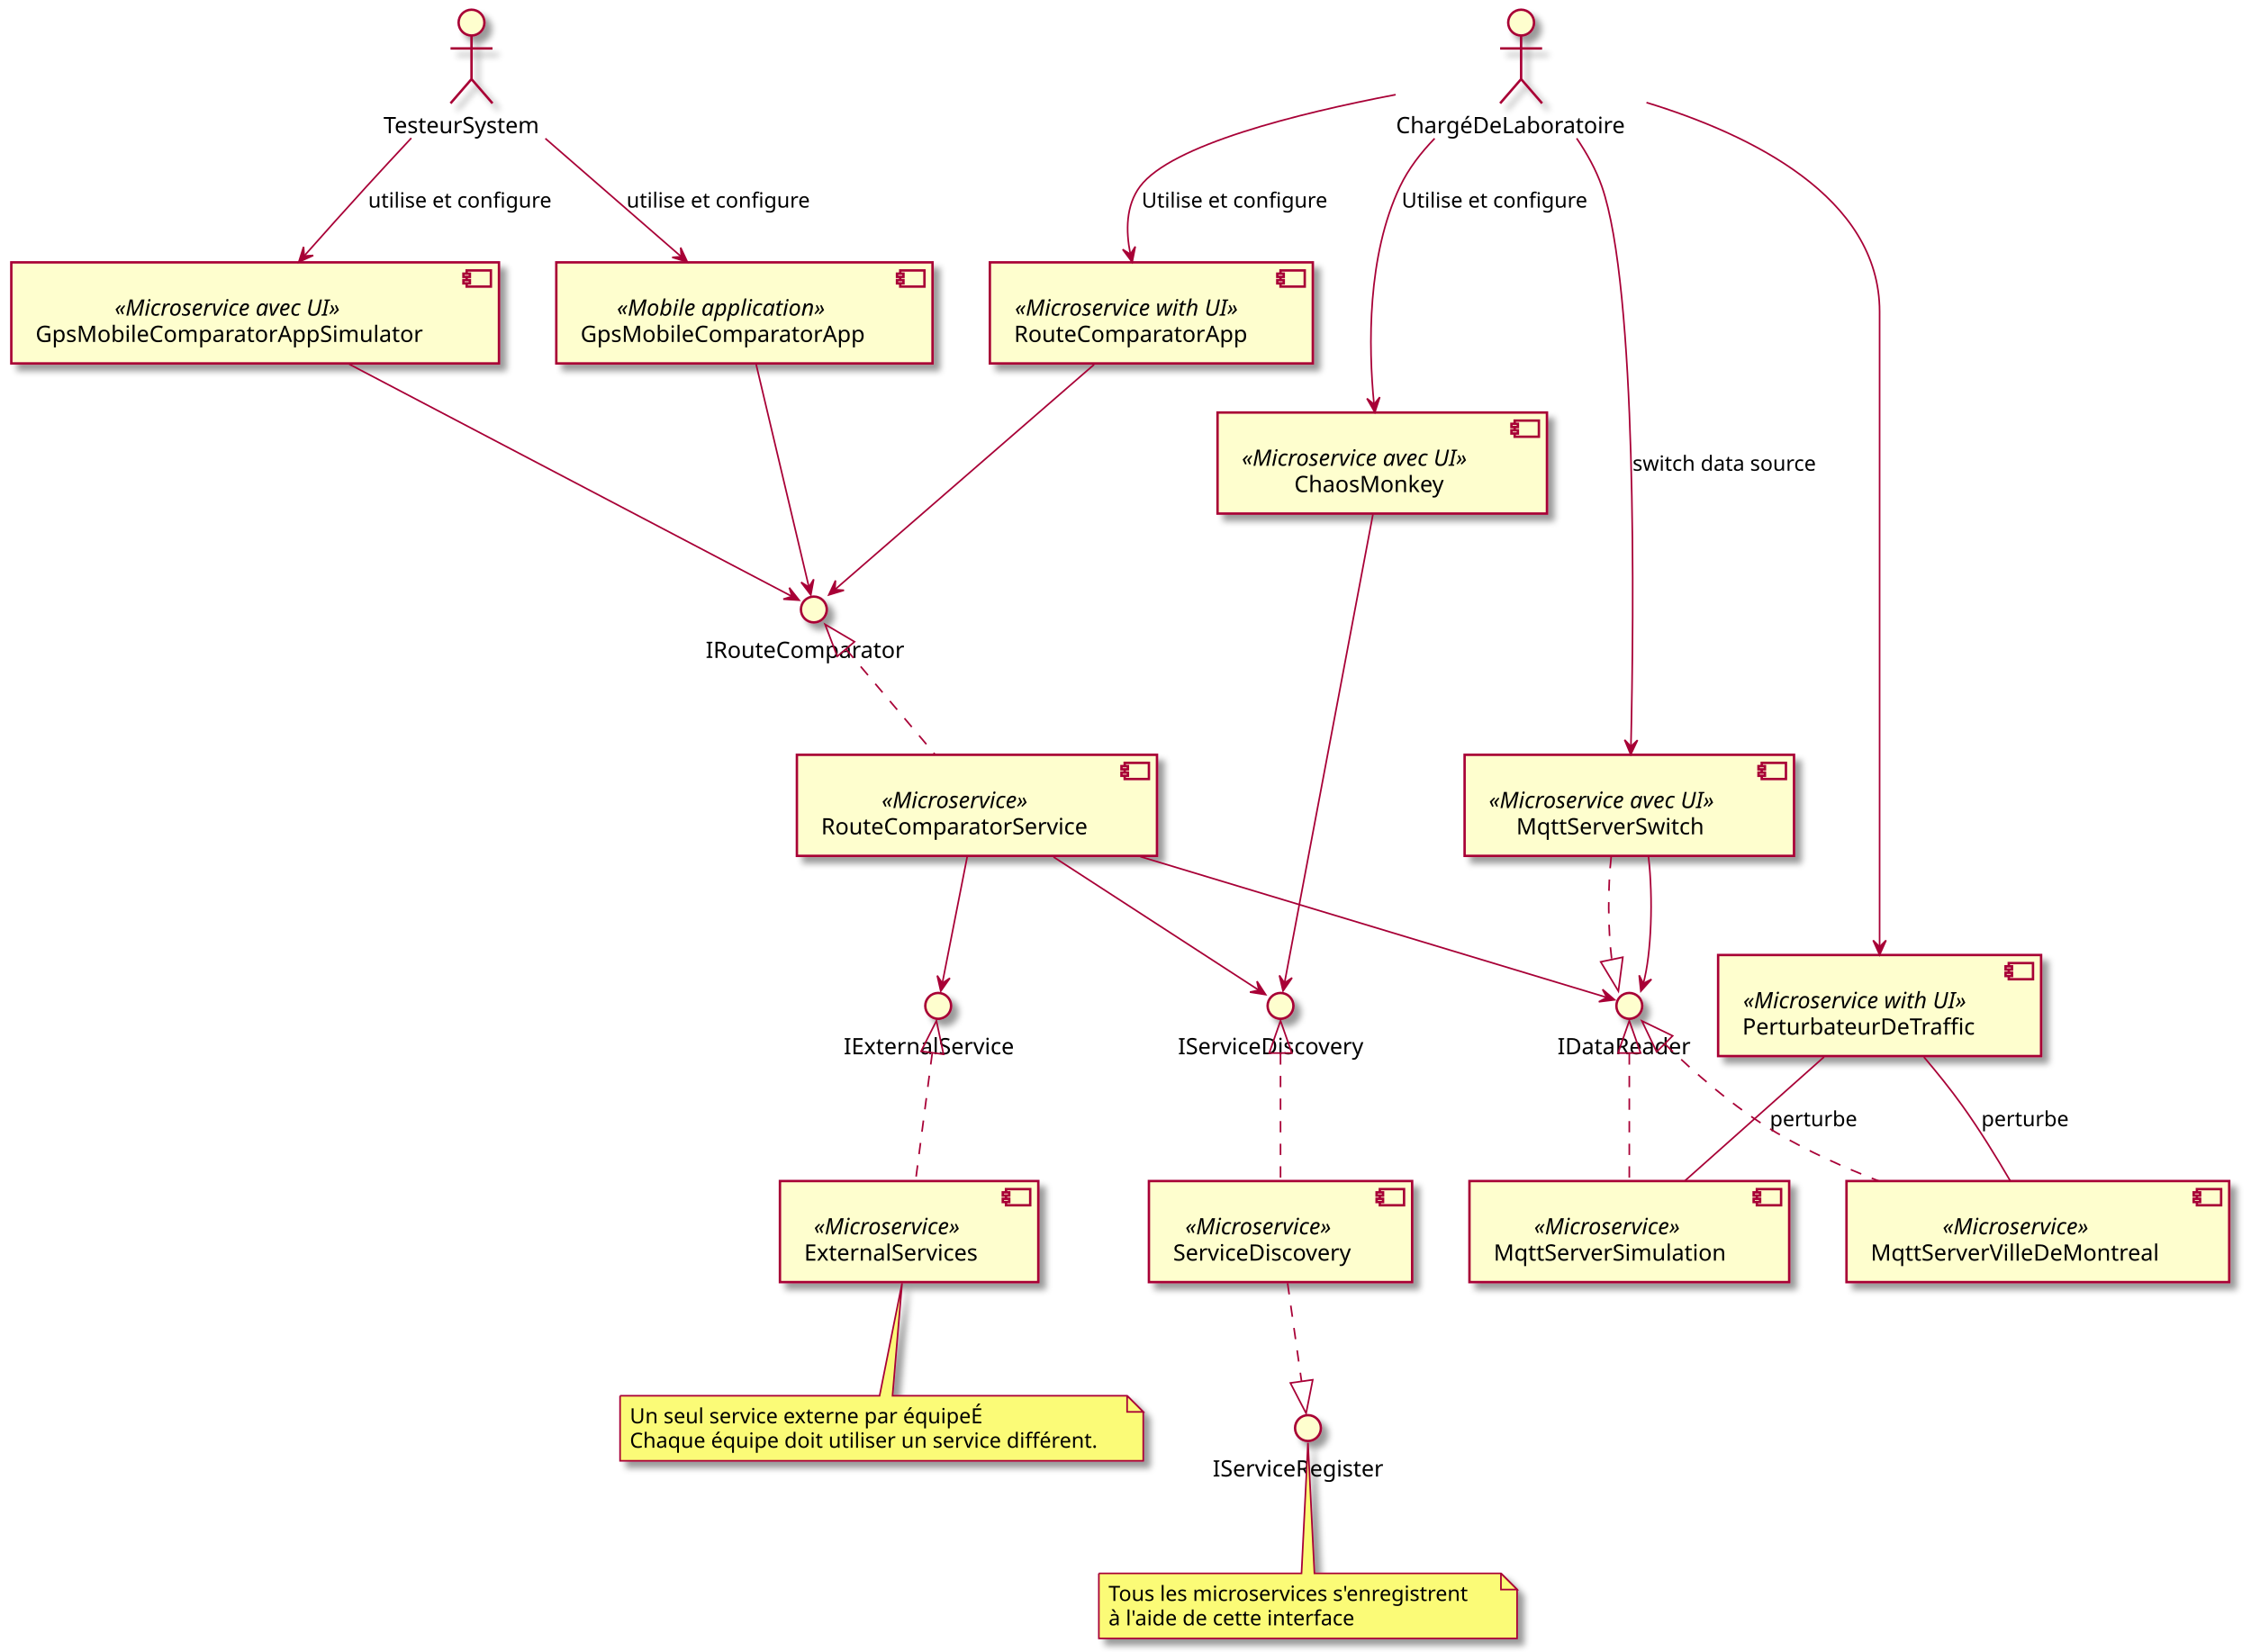
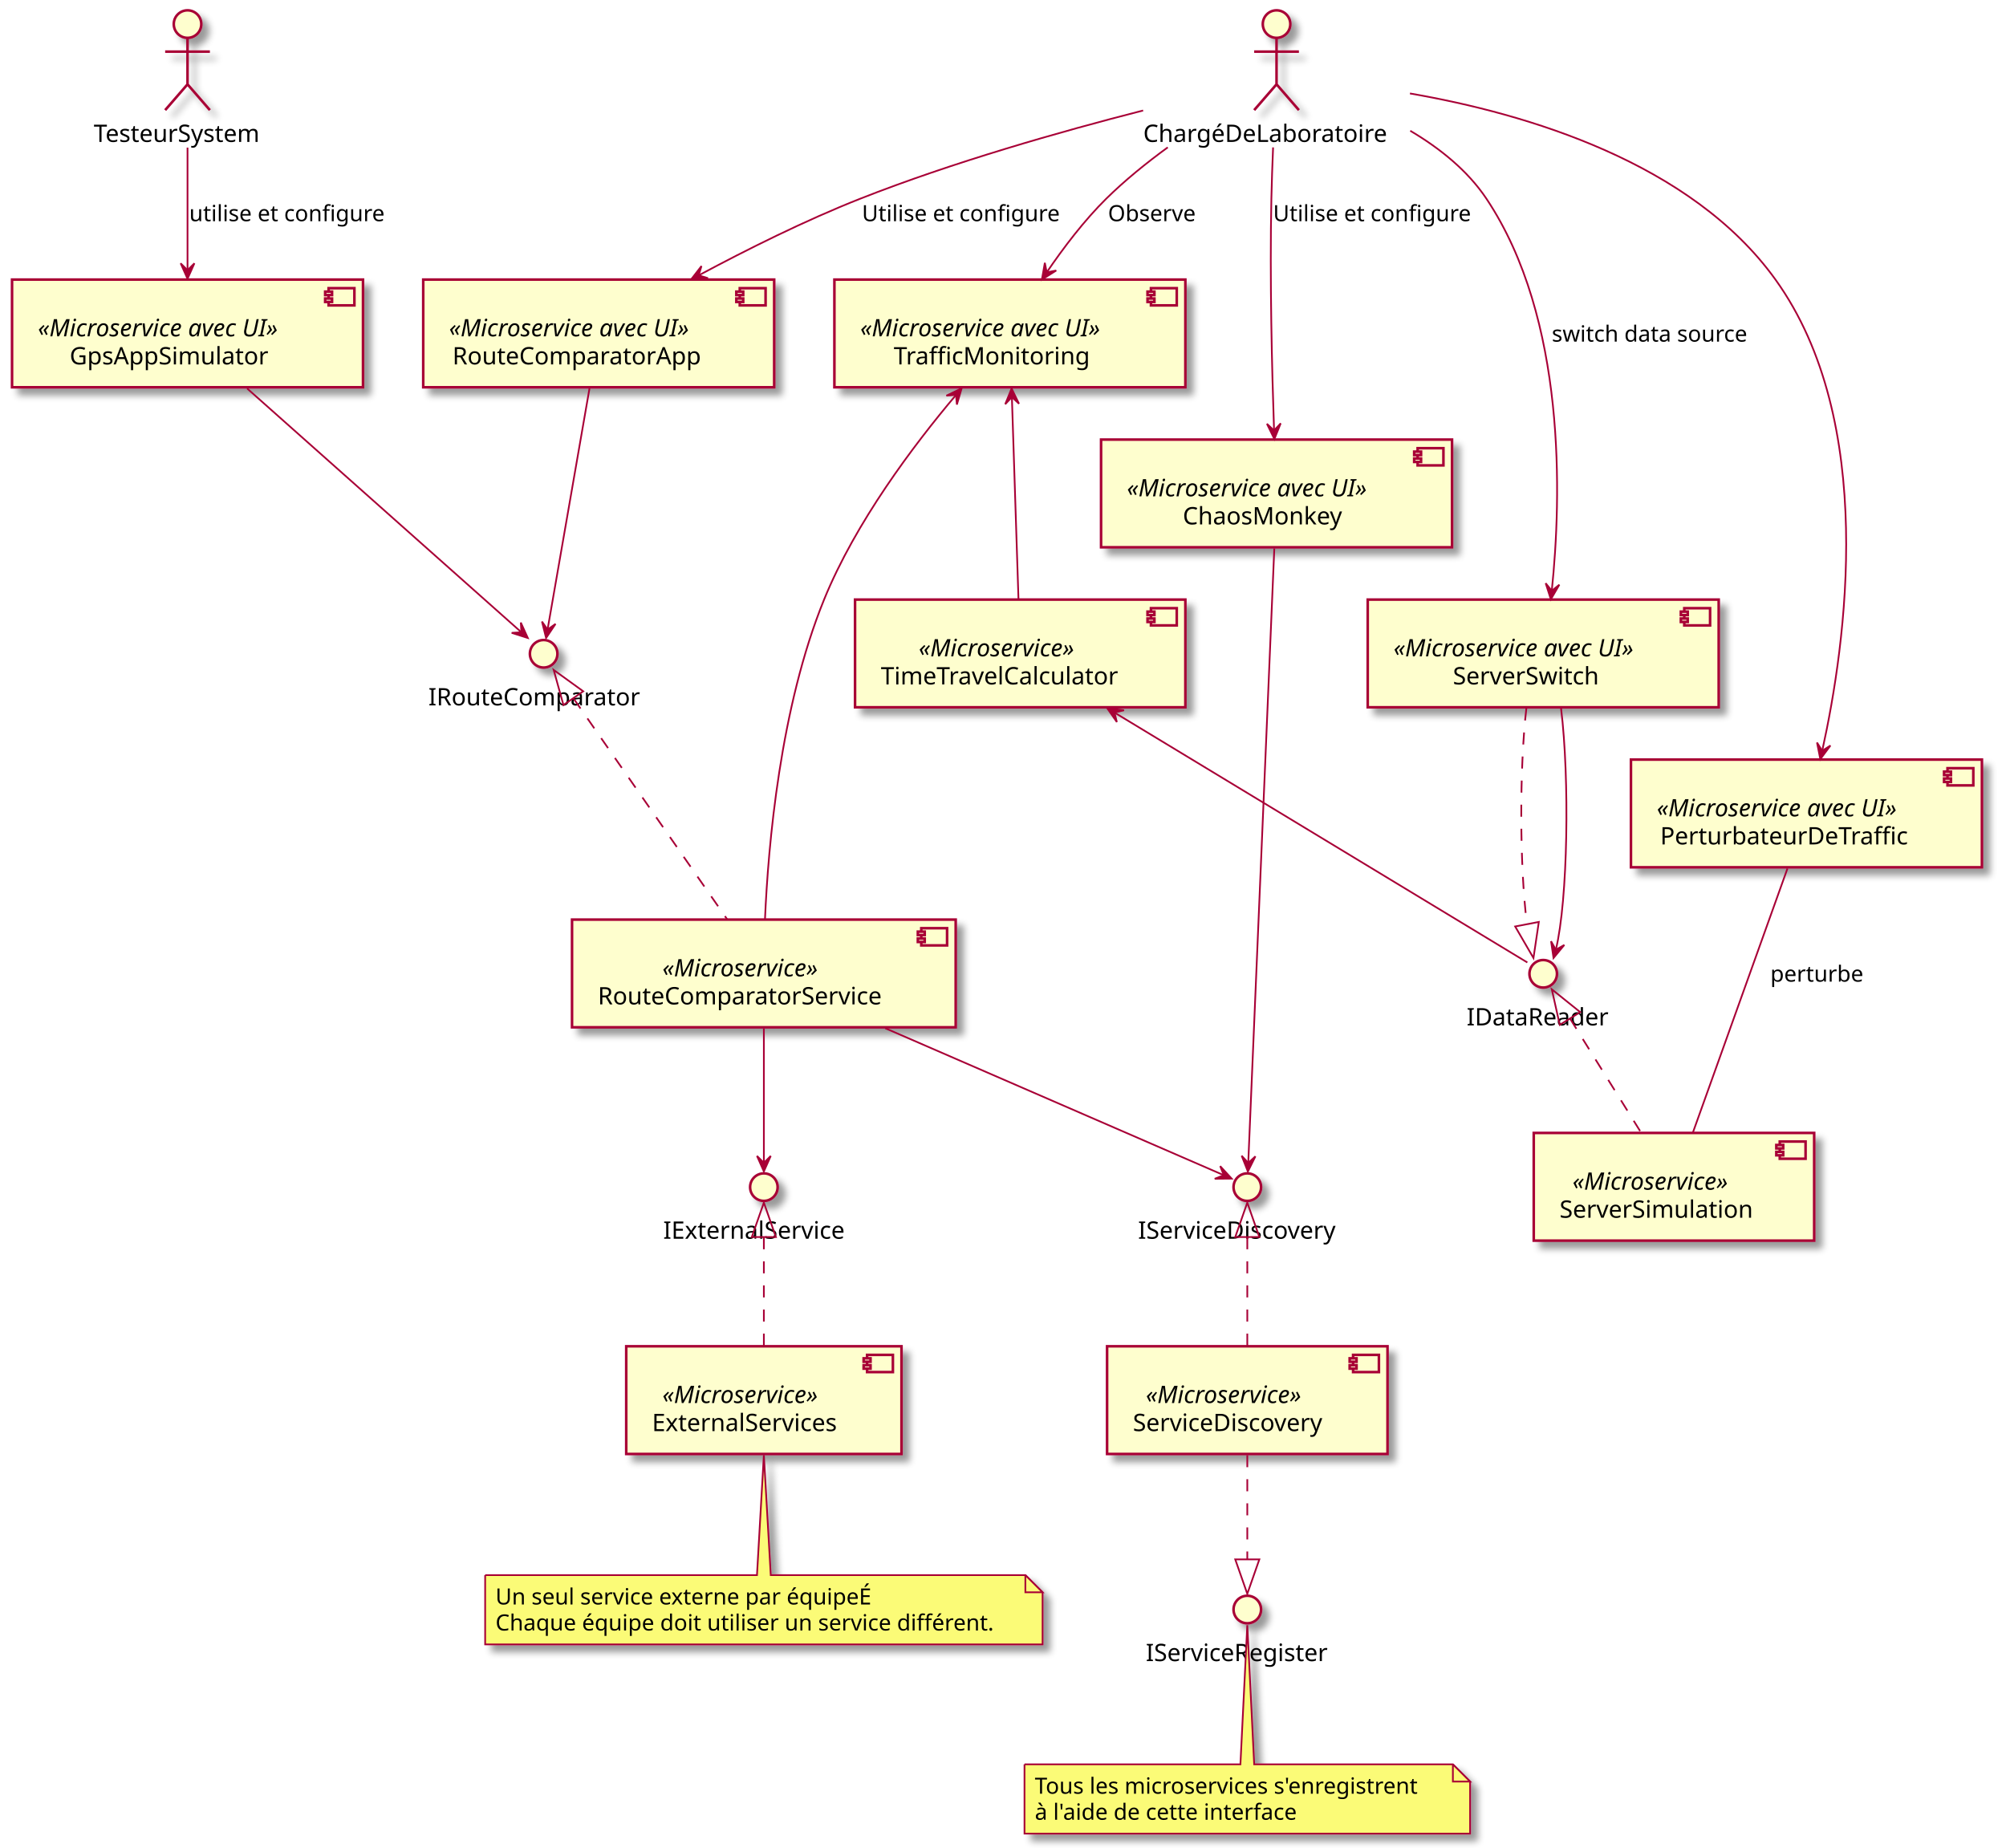
- <svg xmlns="http://www.w3.org/2000/svg" contentScriptType="application/ecmascript" contentStyleType="text/css" height="1023px" preserveAspectRatio="none" style="width:1394px;height:1023px;background:#FFFFFF;" version="1.1" viewBox="0 0 1394 1023" width="1394px" zoomAndPan="magnify">
+ <svg xmlns="http://www.w3.org/2000/svg" contentScriptType="application/ecmascript" contentStyleType="text/css" height="1074px" preserveAspectRatio="none" style="width:1166px;height:1074px;background:#FFFFFF;" version="1.1" viewBox="0 0 1166 1074" width="1166px" zoomAndPan="magnify">
  <defs>
-     <filter height="300%" id="f12ndaofydb1d2" width="300%" x="-1" y="-1">
+     <filter height="300%" id="fvdtk8i2arlhg" width="300%" x="-1" y="-1">
      <feGaussianBlur result="blurOut" stdDeviation="2.0" />
      <feColorMatrix in="blurOut" result="blurOut2" type="matrix" values="0 0 0 0 0 0 0 0 0 0 0 0 0 0 0 0 0 0 .4 0" />
      <feOffset dx="4.0" dy="4.0" in="blurOut2" result="blurOut3" />
      <feBlend in="SourceGraphic" in2="blurOut3" mode="normal" />
    </filter>
  </defs>
  <g>
-     <ellipse cx="942" cy="14" fill="#FEFECE" filter="url(#f12ndaofydb1d2)" rx="8" ry="8" style="stroke:#A80036;stroke-width:1.5;" />
-     <path d="M942,22 L942,49 M929,30 L955,30 M942,49 L929,64 M942,49 L955,64 " fill="none" filter="url(#f12ndaofydb1d2)" style="stroke:#A80036;stroke-width:1.5;" />
-     <text fill="#000000" font-family="sans-serif" font-size="14" lengthAdjust="spacing" textLength="155" x="864.5" y="82.495">ChargéDeLaboratoire</text>
-     <ellipse cx="292" cy="14" fill="#FEFECE" filter="url(#f12ndaofydb1d2)" rx="8" ry="8" style="stroke:#A80036;stroke-width:1.5;" />
-     <path d="M292,22 L292,49 M279,30 L305,30 M292,49 L279,64 M292,49 L305,64 " fill="none" filter="url(#f12ndaofydb1d2)" style="stroke:#A80036;stroke-width:1.5;" />
-     <text fill="#000000" font-family="sans-serif" font-size="14" lengthAdjust="spacing" textLength="109" x="237.5" y="82.495">TesteurSystem</text>
-     <ellipse cx="1009" cy="623" fill="#FEFECE" filter="url(#f12ndaofydb1d2)" rx="8" ry="8" style="stroke:#A80036;stroke-width:1.5;" />
-     <text fill="#000000" font-family="sans-serif" font-size="14" lengthAdjust="spacing" textLength="89" x="964.5" y="652.995">IDataReader</text>
-     <ellipse cx="581" cy="623" fill="#FEFECE" filter="url(#f12ndaofydb1d2)" rx="8" ry="8" style="stroke:#A80036;stroke-width:1.5;" />
-     <text fill="#000000" font-family="sans-serif" font-size="14" lengthAdjust="spacing" textLength="117" x="522.5" y="652.995">IExternalService</text>
-     <ellipse cx="504" cy="377.5" fill="#FEFECE" filter="url(#f12ndaofydb1d2)" rx="8" ry="8" style="stroke:#A80036;stroke-width:1.5;" />
-     <text fill="#000000" font-family="sans-serif" font-size="14" lengthAdjust="spacing" textLength="134" x="437" y="407.495">IRouteComparator</text>
-     <ellipse cx="793" cy="623" fill="#FEFECE" filter="url(#f12ndaofydb1d2)" rx="8" ry="8" style="stroke:#A80036;stroke-width:1.5;" />
-     <text fill="#000000" font-family="sans-serif" font-size="14" lengthAdjust="spacing" textLength="127" x="729.5" y="652.995">IServiceDiscovery</text>
-     <ellipse cx="810" cy="884.5" fill="#FEFECE" filter="url(#f12ndaofydb1d2)" rx="8" ry="8" style="stroke:#A80036;stroke-width:1.5;" />
-     <text fill="#000000" font-family="sans-serif" font-size="14" lengthAdjust="spacing" textLength="118" x="751" y="914.495">IServiceRegister</text>
-     <rect fill="#FEFECE" filter="url(#f12ndaofydb1d2)" height="62.594" style="stroke:#A80036;stroke-width:1.5;" width="204" x="754" y="255.5" />
-     <rect fill="#FEFECE" height="10" style="stroke:#A80036;stroke-width:1.5;" width="15" x="938" y="260.5" />
-     <rect fill="#FEFECE" height="2" style="stroke:#A80036;stroke-width:1.5;" width="4" x="936" y="262.5" />
-     <rect fill="#FEFECE" height="2" style="stroke:#A80036;stroke-width:1.5;" width="4" x="936" y="266.5" />
-     <text fill="#000000" font-family="sans-serif" font-size="14" font-style="italic" lengthAdjust="spacing" textLength="164" x="769" y="288.495">«Microservice avec UI»</text>
-     <text fill="#000000" font-family="sans-serif" font-size="14" lengthAdjust="spacing" textLength="99" x="801.5" y="304.792">ChaosMonkey</text>
-     <rect fill="#FEFECE" filter="url(#f12ndaofydb1d2)" height="62.594" style="stroke:#A80036;stroke-width:1.5;" width="160" x="483" y="731.5" />
-     <rect fill="#FEFECE" height="10" style="stroke:#A80036;stroke-width:1.5;" width="15" x="623" y="736.5" />
-     <rect fill="#FEFECE" height="2" style="stroke:#A80036;stroke-width:1.5;" width="4" x="621" y="738.5" />
-     <rect fill="#FEFECE" height="2" style="stroke:#A80036;stroke-width:1.5;" width="4" x="621" y="742.5" />
-     <text fill="#000000" font-family="sans-serif" font-size="14" font-style="italic" lengthAdjust="spacing" textLength="108" x="504" y="764.495">«Microservice»</text>
-     <text fill="#000000" font-family="sans-serif" font-size="14" lengthAdjust="spacing" textLength="120" x="498" y="780.792">ExternalServices</text>
-     <rect fill="#FEFECE" filter="url(#f12ndaofydb1d2)" height="62.594" style="stroke:#A80036;stroke-width:1.5;" width="233" x="344.5" y="162.5" />
-     <rect fill="#FEFECE" height="10" style="stroke:#A80036;stroke-width:1.5;" width="15" x="557.5" y="167.5" />
-     <rect fill="#FEFECE" height="2" style="stroke:#A80036;stroke-width:1.5;" width="4" x="555.5" y="169.5" />
-     <rect fill="#FEFECE" height="2" style="stroke:#A80036;stroke-width:1.5;" width="4" x="555.5" y="173.5" />
-     <text fill="#000000" font-family="sans-serif" font-size="14" font-style="italic" lengthAdjust="spacing" textLength="148" x="382" y="195.495">«Mobile application»</text>
-     <text fill="#000000" font-family="sans-serif" font-size="14" lengthAdjust="spacing" textLength="193" x="359.5" y="211.792">GpsMobileComparatorApp</text>
-     <rect fill="#FEFECE" filter="url(#f12ndaofydb1d2)" height="62.594" style="stroke:#A80036;stroke-width:1.5;" width="302" x="7" y="162.5" />
-     <rect fill="#FEFECE" height="10" style="stroke:#A80036;stroke-width:1.5;" width="15" x="289" y="167.5" />
-     <rect fill="#FEFECE" height="2" style="stroke:#A80036;stroke-width:1.5;" width="4" x="287" y="169.5" />
-     <rect fill="#FEFECE" height="2" style="stroke:#A80036;stroke-width:1.5;" width="4" x="287" y="173.5" />
-     <text fill="#000000" font-family="sans-serif" font-size="14" font-style="italic" lengthAdjust="spacing" textLength="164" x="71" y="195.495">«Microservice avec UI»</text>
-     <text fill="#000000" font-family="sans-serif" font-size="14" lengthAdjust="spacing" textLength="262" x="22" y="211.792">GpsMobileComparatorAppSimulator</text>
-     <rect fill="#FEFECE" filter="url(#f12ndaofydb1d2)" height="62.594" style="stroke:#A80036;stroke-width:1.5;" width="198" x="910" y="731.5" />
-     <rect fill="#FEFECE" height="10" style="stroke:#A80036;stroke-width:1.5;" width="15" x="1088" y="736.5" />
-     <rect fill="#FEFECE" height="2" style="stroke:#A80036;stroke-width:1.5;" width="4" x="1086" y="738.5" />
-     <rect fill="#FEFECE" height="2" style="stroke:#A80036;stroke-width:1.5;" width="4" x="1086" y="742.5" />
-     <text fill="#000000" font-family="sans-serif" font-size="14" font-style="italic" lengthAdjust="spacing" textLength="108" x="950" y="764.495">«Microservice»</text>
-     <text fill="#000000" font-family="sans-serif" font-size="14" lengthAdjust="spacing" textLength="158" x="925" y="780.792">MqttServerSimulation</text>
-     <rect fill="#FEFECE" filter="url(#f12ndaofydb1d2)" height="62.594" style="stroke:#A80036;stroke-width:1.5;" width="204" x="907" y="467.5" />
-     <rect fill="#FEFECE" height="10" style="stroke:#A80036;stroke-width:1.5;" width="15" x="1091" y="472.5" />
-     <rect fill="#FEFECE" height="2" style="stroke:#A80036;stroke-width:1.5;" width="4" x="1089" y="474.5" />
-     <rect fill="#FEFECE" height="2" style="stroke:#A80036;stroke-width:1.5;" width="4" x="1089" y="478.5" />
-     <text fill="#000000" font-family="sans-serif" font-size="14" font-style="italic" lengthAdjust="spacing" textLength="164" x="922" y="500.495">«Microservice avec UI»</text>
-     <text fill="#000000" font-family="sans-serif" font-size="14" lengthAdjust="spacing" textLength="130" x="939" y="516.792">MqttServerSwitch</text>
-     <rect fill="#FEFECE" filter="url(#f12ndaofydb1d2)" height="62.594" style="stroke:#A80036;stroke-width:1.5;" width="237" x="1143.5" y="731.5" />
-     <rect fill="#FEFECE" height="10" style="stroke:#A80036;stroke-width:1.5;" width="15" x="1360.5" y="736.5" />
-     <rect fill="#FEFECE" height="2" style="stroke:#A80036;stroke-width:1.5;" width="4" x="1358.5" y="738.5" />
-     <rect fill="#FEFECE" height="2" style="stroke:#A80036;stroke-width:1.5;" width="4" x="1358.5" y="742.5" />
-     <text fill="#000000" font-family="sans-serif" font-size="14" font-style="italic" lengthAdjust="spacing" textLength="108" x="1203" y="764.495">«Microservice»</text>
-     <text fill="#000000" font-family="sans-serif" font-size="14" lengthAdjust="spacing" textLength="197" x="1158.5" y="780.792">MqttServerVilleDeMontreal</text>
-     <rect fill="#FEFECE" filter="url(#f12ndaofydb1d2)" height="62.594" style="stroke:#A80036;stroke-width:1.5;" width="200" x="1064" y="591.5" />
-     <rect fill="#FEFECE" height="10" style="stroke:#A80036;stroke-width:1.5;" width="15" x="1244" y="596.5" />
-     <rect fill="#FEFECE" height="2" style="stroke:#A80036;stroke-width:1.5;" width="4" x="1242" y="598.5" />
-     <rect fill="#FEFECE" height="2" style="stroke:#A80036;stroke-width:1.5;" width="4" x="1242" y="602.5" />
-     <text fill="#000000" font-family="sans-serif" font-size="14" font-style="italic" lengthAdjust="spacing" textLength="159" x="1079.5" y="624.495">«Microservice with UI»</text>
-     <text fill="#000000" font-family="sans-serif" font-size="14" lengthAdjust="spacing" textLength="160" x="1079" y="640.792">PerturbateurDeTraffic</text>
-     <rect fill="#FEFECE" filter="url(#f12ndaofydb1d2)" height="62.594" style="stroke:#A80036;stroke-width:1.5;" width="200" x="613" y="162.5" />
-     <rect fill="#FEFECE" height="10" style="stroke:#A80036;stroke-width:1.5;" width="15" x="793" y="167.5" />
-     <rect fill="#FEFECE" height="2" style="stroke:#A80036;stroke-width:1.5;" width="4" x="791" y="169.5" />
-     <rect fill="#FEFECE" height="2" style="stroke:#A80036;stroke-width:1.5;" width="4" x="791" y="173.5" />
-     <text fill="#000000" font-family="sans-serif" font-size="14" font-style="italic" lengthAdjust="spacing" textLength="159" x="628.5" y="195.495">«Microservice with UI»</text>
-     <text fill="#000000" font-family="sans-serif" font-size="14" lengthAdjust="spacing" textLength="160" x="628" y="211.792">RouteComparatorApp</text>
-     <rect fill="#FEFECE" filter="url(#f12ndaofydb1d2)" height="62.594" style="stroke:#A80036;stroke-width:1.5;" width="223" x="493.5" y="467.5" />
-     <rect fill="#FEFECE" height="10" style="stroke:#A80036;stroke-width:1.5;" width="15" x="696.5" y="472.5" />
-     <rect fill="#FEFECE" height="2" style="stroke:#A80036;stroke-width:1.5;" width="4" x="694.5" y="474.5" />
-     <rect fill="#FEFECE" height="2" style="stroke:#A80036;stroke-width:1.5;" width="4" x="694.5" y="478.5" />
-     <text fill="#000000" font-family="sans-serif" font-size="14" font-style="italic" lengthAdjust="spacing" textLength="108" x="546" y="500.495">«Microservice»</text>
-     <text fill="#000000" font-family="sans-serif" font-size="14" lengthAdjust="spacing" textLength="183" x="508.5" y="516.792">RouteComparatorService</text>
-     <rect fill="#FEFECE" filter="url(#f12ndaofydb1d2)" height="62.594" style="stroke:#A80036;stroke-width:1.5;" width="163" x="711.5" y="731.5" />
-     <rect fill="#FEFECE" height="10" style="stroke:#A80036;stroke-width:1.5;" width="15" x="854.5" y="736.5" />
-     <rect fill="#FEFECE" height="2" style="stroke:#A80036;stroke-width:1.5;" width="4" x="852.5" y="738.5" />
-     <rect fill="#FEFECE" height="2" style="stroke:#A80036;stroke-width:1.5;" width="4" x="852.5" y="742.5" />
-     <text fill="#000000" font-family="sans-serif" font-size="14" font-style="italic" lengthAdjust="spacing" textLength="108" x="734" y="764.495">«Microservice»</text>
-     <text fill="#000000" font-family="sans-serif" font-size="14" lengthAdjust="spacing" textLength="123" x="726.5" y="780.792">ServiceDiscovery</text>
-     <path d="M384,864.5 L384,904.766 A0,0 0 0 0 384,904.766 L708,904.766 A0,0 0 0 0 708,904.766 L708,874.5 L698,864.5 L552.716,864.5 L558.622,794.774 L544.716,864.5 L384,864.5 A0,0 0 0 0 384,864.5 " fill="#FBFB77" filter="url(#f12ndaofydb1d2)" style="stroke:#A80036;stroke-width:1.0;" />
-     <path d="M698,864.5 L698,874.5 L708,874.5 L698,864.5 " fill="#FBFB77" style="stroke:#A80036;stroke-width:1.0;" />
-     <text fill="#000000" font-family="sans-serif" font-size="13" lengthAdjust="spacing" textLength="231" x="390" y="881.567">Un seul service externe par équipeÉ</text>
-     <text fill="#000000" font-family="sans-serif" font-size="13" lengthAdjust="spacing" textLength="303" x="390" y="896.7">Chaque équipe doit utiliser un service différent.</text>
-     <path d="M680.5,974.5 L680.5,1014.766 A0,0 0 0 0 680.5,1014.766 L939.5,1014.766 A0,0 0 0 0 939.5,1014.766 L939.5,984.5 L929.5,974.5 L814,974.5 L810,893.618 L806,974.5 L680.5,974.5 A0,0 0 0 0 680.5,974.5 " fill="#FBFB77" filter="url(#f12ndaofydb1d2)" style="stroke:#A80036;stroke-width:1.0;" />
-     <path d="M929.5,974.5 L929.5,984.5 L939.5,984.5 L929.5,974.5 " fill="#FBFB77" style="stroke:#A80036;stroke-width:1.0;" />
-     <text fill="#000000" font-family="sans-serif" font-size="13" lengthAdjust="spacing" textLength="238" x="686.5" y="991.567">Tous les microservices s'enregistrent</text>
-     <text fill="#000000" font-family="sans-serif" font-size="13" lengthAdjust="spacing" textLength="163" x="686.5" y="1006.7">à l'aide de cette interface</text>
-     <path d="M1129.6,654.627 C1103.91,677.496 1068.97,708.611 1043.3,731.459 " fill="none" id="PerturbateurDeTraffic-MqttServerSimulation" style="stroke:#A80036;stroke-width:1.0;" />
-     <text fill="#000000" font-family="sans-serif" font-size="13" lengthAdjust="spacing" textLength="55" x="1096" y="697.567">perturbe</text>
-     <path d="M1191.42,654.657 C1199.34,663.998 1207.79,674.457 1215,684.5 C1225.74,699.454 1236.48,716.928 1244.98,731.494 " fill="none" id="PerturbateurDeTraffic-MqttServerVilleDeMontreal" style="stroke:#A80036;stroke-width:1.0;" />
-     <text fill="#000000" font-family="sans-serif" font-size="13" lengthAdjust="spacing" textLength="55" x="1227" y="697.567">perturbe</text>
-     <path d="M577.3,652.368 C574.295,675.402 570.067,707.822 566.987,731.43 " fill="none" id="IExternalService-backto-ExternalServices" style="stroke:#A80036;stroke-width:1.0;stroke-dasharray:7.0,7.0;" />
-     <polygon fill="none" points="570.4,651.146,579.928,632.219,584.282,652.957,570.4,651.146" style="stroke:#A80036;stroke-width:1.0;" />
-     <path d="M797.378,794.774 C800.046,813.527 803.428,837.304 806.02,855.523 " fill="none" id="ServiceDiscovery-to-IServiceRegister" style="stroke:#A80036;stroke-width:1.0;stroke-dasharray:7.0,7.0;" />
-     <polygon fill="none" points="812.958,854.595,808.845,875.382,799.098,856.567,812.958,854.595" style="stroke:#A80036;stroke-width:1.0;" />
-     <path d="M793,652.368 C793,675.402 793,707.822 793,731.43 " fill="none" id="IServiceDiscovery-backto-ServiceDiscovery" style="stroke:#A80036;stroke-width:1.0;stroke-dasharray:7.0,7.0;" />
-     <polygon fill="none" points="786,652.219,793,632.219,800,652.219,786,652.219" style="stroke:#A80036;stroke-width:1.0;" />
-     <path d="M850.242,318.526 C836.993,388.769 804.773,559.586 795.522,608.63 " fill="none" id="ChaosMonkey-to-IServiceDiscovery" style="stroke:#A80036;stroke-width:1.0;" />
-     <polygon fill="#A80036" points="794.557,613.745,800.154,605.641,795.483,608.831,792.292,604.16,794.557,613.745" style="stroke:#A80036;stroke-width:1.0;" />
-     <path d="M1019.64,63.51 C1083.66,83.077 1164,121.813 1164,193 C1164,193 1164,193 1164,500 C1164,529.068 1164,562.031 1164,586.36 " fill="none" id="ChargéDeLaboratoire-to-PerturbateurDeTraffic" style="stroke:#A80036;stroke-width:1.0;" />
-     <polygon fill="#A80036" points="1164,591.416,1168,582.416,1164,586.416,1160,582.416,1164,591.416" style="stroke:#A80036;stroke-width:1.0;" />
-     <path d="M888.452,85.757 C879.907,94.585 872.185,104.599 867,115.5 C846.6,158.393 847.417,214.333 850.889,250.218 " fill="none" id="ChargéDeLaboratoire-to-ChaosMonkey" style="stroke:#A80036;stroke-width:1.0;" />
-     <polygon fill="#A80036" points="851.419,255.363,854.477,246.001,850.908,250.389,846.519,246.819,851.419,255.363" style="stroke:#A80036;stroke-width:1.0;" />
-     <text fill="#000000" font-family="sans-serif" font-size="13" lengthAdjust="spacing" textLength="119" x="868" y="128.567">Utilise et configure</text>
-     <path d="M976.414,85.679 C982.695,94.917 988.394,105.109 992,115.5 C1013.96,178.792 1011.88,379.561 1010,462.067 " fill="none" id="ChargéDeLaboratoire-to-MqttServerSwitch" style="stroke:#A80036;stroke-width:1.0;" />
-     <polygon fill="#A80036" points="1009.88,467.328,1014.09,458.424,1009.997,462.329,1006.092,458.237,1009.88,467.328" style="stroke:#A80036;stroke-width:1.0;" />
-     <text fill="#000000" font-family="sans-serif" font-size="13" lengthAdjust="spacing" textLength="121" x="1011" y="291.567">switch data source</text>
-     <path d="M864.296,58.627 C803.173,70.331 725.219,89.805 706,115.5 C697.208,127.255 697.14,142.993 699.975,157.215 " fill="none" id="ChargéDeLaboratoire-to-RouteComparatorApp" style="stroke:#A80036;stroke-width:1.0;" />
-     <polygon fill="#A80036" points="701.14,162.376,703.059,152.716,700.039,157.499,695.256,154.478,701.14,162.376" style="stroke:#A80036;stroke-width:1.0;" />
-     <text fill="#000000" font-family="sans-serif" font-size="13" lengthAdjust="spacing" textLength="119" x="707" y="128.567">Utilise et configure</text>
-     <path d="M468.294,225.789 C477.819,265.991 494.076,334.611 500.871,363.291 " fill="none" id="GpsMobileComparatorApp-to-IRouteComparator" style="stroke:#A80036;stroke-width:1.0;" />
-     <polygon fill="#A80036" points="502.099,368.474,503.919,358.795,500.948,363.608,496.134,360.637,502.099,368.474" style="stroke:#A80036;stroke-width:1.0;" />
-     <path d="M216.303,225.584 C298.994,268.96 445.314,345.715 490.396,369.364 " fill="none" id="GpsMobileComparatorAppSimulator-to-IRouteComparator" style="stroke:#A80036;stroke-width:1.0;" />
-     <polygon fill="#A80036" points="494.912,371.733,488.801,364.009,490.484,369.41,485.084,371.094,494.912,371.733" style="stroke:#A80036;stroke-width:1.0;" />
-     <path d="M1009,652.368 C1009,675.402 1009,707.822 1009,731.43 " fill="none" id="IDataReader-backto-MqttServerSimulation" style="stroke:#A80036;stroke-width:1.0;stroke-dasharray:7.0,7.0;" />
-     <polygon fill="none" points="1002,652.219,1009,632.219,1016,652.219,1002,652.219" style="stroke:#A80036;stroke-width:1.0;" />
-     <path d="M997.757,530.786 C995.643,550.242 995.753,575.184 998.088,594.068 " fill="none" id="MqttServerSwitch-to-IDataReader" style="stroke:#A80036;stroke-width:1.0;stroke-dasharray:7.0,7.0;" />
-     <polygon fill="none" points="1004.988,592.867,1002.234,613.877,991.285,595.735,1004.988,592.867" style="stroke:#A80036;stroke-width:1.0;" />
-     <path d="M1020.9,530.786 C1023.81,556.079 1022.74,590.643 1017.69,609.115 " fill="none" id="MqttServerSwitch-to-IDataReader-1" style="stroke:#A80036;stroke-width:1.0;" />
-     <polygon fill="#A80036" points="1016.16,613.877,1022.723,606.534,1017.691,609.117,1015.108,604.085,1016.16,613.877" style="stroke:#A80036;stroke-width:1.0;" />
-     <path d="M1030.95,646.563 C1048.4,663.492 1074.1,686.278 1100,701.5 C1119.67,713.063 1141.94,723.093 1163.53,731.48 " fill="none" id="IDataReader-backto-MqttServerVilleDeMontreal" style="stroke:#A80036;stroke-width:1.0;stroke-dasharray:7.0,7.0;" />
-     <polygon fill="none" points="1025.92,651.438,1016.78,632.324,1035.85,641.562,1025.92,651.438" style="stroke:#A80036;stroke-width:1.0;" />
-     <path d="M677.546,225.789 C630.288,266.829 548.93,337.482 517.207,365.031 " fill="none" id="RouteComparatorApp-to-IRouteComparator" style="stroke:#A80036;stroke-width:1.0;" />
-     <polygon fill="#A80036" points="513.242,368.474,522.66,365.592,517.017,365.195,517.413,359.552,513.242,368.474" style="stroke:#A80036;stroke-width:1.0;" />
-     <path d="M706.164,530.55 C805.885,560.663 949.701,604.093 994.875,617.734 " fill="none" id="RouteComparatorService-to-IDataReader" style="stroke:#A80036;stroke-width:1.0;" />
-     <polygon fill="#A80036" points="999.885,619.247,992.424,612.817,995.098,617.802,990.113,620.476,999.885,619.247" style="stroke:#A80036;stroke-width:1.0;" />
-     <path d="M598.944,530.786 C594.011,555.862 587.285,590.053 583.629,608.638 " fill="none" id="RouteComparatorService-to-IExternalService" style="stroke:#A80036;stroke-width:1.0;" />
-     <polygon fill="#A80036" points="582.598,613.877,588.261,605.819,583.564,608.971,580.412,604.274,582.598,613.877" style="stroke:#A80036;stroke-width:1.0;" />
-     <path d="M652.44,530.786 C694.6,558.144 753.476,596.351 779.601,613.305 " fill="none" id="RouteComparatorService-to-IServiceDiscovery" style="stroke:#A80036;stroke-width:1.0;" />
-     <polygon fill="#A80036" points="783.797,616.028,778.424,607.774,779.603,613.307,774.07,614.485,783.797,616.028" style="stroke:#A80036;stroke-width:1.0;" />
-     <path d="M523.971,402.13 C539.761,420.812 561.925,447.035 579.082,467.335 " fill="none" id="IRouteComparator-backto-RouteComparatorService" style="stroke:#A80036;stroke-width:1.0;stroke-dasharray:7.0,7.0;" />
-     <polygon fill="none" points="518.506,406.507,510.942,386.714,529.199,397.47,518.506,406.507" style="stroke:#A80036;stroke-width:1.0;" />
-     <path d="M337.734,85.78 C363.993,108.621 396.63,137.009 421.723,158.836 " fill="none" id="TesteurSystem-to-GpsMobileComparatorApp" style="stroke:#A80036;stroke-width:1.0;" />
-     <polygon fill="#A80036" points="425.684,162.281,421.518,153.357,421.911,159,416.268,159.393,425.684,162.281" style="stroke:#A80036;stroke-width:1.0;" />
-     <text fill="#000000" font-family="sans-serif" font-size="13" lengthAdjust="spacing" textLength="118" x="388" y="128.567">utilise et configure</text>
-     <path d="M254.708,85.537 C245.597,95.289 235.909,105.737 227,115.5 C214.235,129.488 200.32,145.055 188.351,158.547 " fill="none" id="TesteurSystem-to-GpsMobileComparatorAppSimulator" style="stroke:#A80036;stroke-width:1.0;" />
-     <polygon fill="#A80036" points="185.029,162.294,193.992,158.211,188.345,158.552,188.005,152.905,185.029,162.294" style="stroke:#A80036;stroke-width:1.0;" />
-     <text fill="#000000" font-family="sans-serif" font-size="13" lengthAdjust="spacing" textLength="118" x="228" y="128.567">utilise et configure</text>
+     <ellipse cx="742" cy="14" fill="#FEFECE" filter="url(#fvdtk8i2arlhg)" rx="8" ry="8" style="stroke:#A80036;stroke-width:1.5;" />
+     <path d="M742,22 L742,49 M729,30 L755,30 M742,49 L729,64 M742,49 L755,64 " fill="none" filter="url(#fvdtk8i2arlhg)" style="stroke:#A80036;stroke-width:1.5;" />
+     <text fill="#000000" font-family="sans-serif" font-size="14" lengthAdjust="spacing" textLength="155" x="664.5" y="82.495">ChargéDeLaboratoire</text>
+     <ellipse cx="109" cy="14" fill="#FEFECE" filter="url(#fvdtk8i2arlhg)" rx="8" ry="8" style="stroke:#A80036;stroke-width:1.5;" />
+     <path d="M109,22 L109,49 M96,30 L122,30 M109,49 L96,64 M109,49 L122,64 " fill="none" filter="url(#fvdtk8i2arlhg)" style="stroke:#A80036;stroke-width:1.5;" />
+     <text fill="#000000" font-family="sans-serif" font-size="14" lengthAdjust="spacing" textLength="109" x="54.5" y="82.495">TesteurSystem</text>
+     <ellipse cx="897" cy="566" fill="#FEFECE" filter="url(#fvdtk8i2arlhg)" rx="8" ry="8" style="stroke:#A80036;stroke-width:1.5;" />
+     <text fill="#000000" font-family="sans-serif" font-size="14" lengthAdjust="spacing" textLength="89" x="852.5" y="595.995">IDataReader</text>
+     <ellipse cx="444" cy="690" fill="#FEFECE" filter="url(#fvdtk8i2arlhg)" rx="8" ry="8" style="stroke:#A80036;stroke-width:1.5;" />
+     <text fill="#000000" font-family="sans-serif" font-size="14" lengthAdjust="spacing" textLength="117" x="385.5" y="719.995">IExternalService</text>
+     <ellipse cx="316" cy="380" fill="#FEFECE" filter="url(#fvdtk8i2arlhg)" rx="8" ry="8" style="stroke:#A80036;stroke-width:1.5;" />
+     <text fill="#000000" font-family="sans-serif" font-size="14" lengthAdjust="spacing" textLength="134" x="249" y="409.995">IRouteComparator</text>
+     <ellipse cx="725" cy="690" fill="#FEFECE" filter="url(#fvdtk8i2arlhg)" rx="8" ry="8" style="stroke:#A80036;stroke-width:1.5;" />
+     <text fill="#000000" font-family="sans-serif" font-size="14" lengthAdjust="spacing" textLength="127" x="661.5" y="719.995">IServiceDiscovery</text>
+     <ellipse cx="725" cy="935.5" fill="#FEFECE" filter="url(#fvdtk8i2arlhg)" rx="8" ry="8" style="stroke:#A80036;stroke-width:1.5;" />
+     <text fill="#000000" font-family="sans-serif" font-size="14" lengthAdjust="spacing" textLength="118" x="666" y="965.495">IServiceRegister</text>
+     <rect fill="#FEFECE" filter="url(#fvdtk8i2arlhg)" height="62.594" style="stroke:#A80036;stroke-width:1.5;" width="204" x="640" y="255.5" />
+     <rect fill="#FEFECE" height="10" style="stroke:#A80036;stroke-width:1.5;" width="15" x="824" y="260.5" />
+     <rect fill="#FEFECE" height="2" style="stroke:#A80036;stroke-width:1.5;" width="4" x="822" y="262.5" />
+     <rect fill="#FEFECE" height="2" style="stroke:#A80036;stroke-width:1.5;" width="4" x="822" y="266.5" />
+     <text fill="#000000" font-family="sans-serif" font-size="14" font-style="italic" lengthAdjust="spacing" textLength="164" x="655" y="288.495">«Microservice avec UI»</text>
+     <text fill="#000000" font-family="sans-serif" font-size="14" lengthAdjust="spacing" textLength="99" x="687.5" y="304.792">ChaosMonkey</text>
+     <rect fill="#FEFECE" filter="url(#fvdtk8i2arlhg)" height="62.594" style="stroke:#A80036;stroke-width:1.5;" width="160" x="364" y="782.5" />
+     <rect fill="#FEFECE" height="10" style="stroke:#A80036;stroke-width:1.5;" width="15" x="504" y="787.5" />
+     <rect fill="#FEFECE" height="2" style="stroke:#A80036;stroke-width:1.5;" width="4" x="502" y="789.5" />
+     <rect fill="#FEFECE" height="2" style="stroke:#A80036;stroke-width:1.5;" width="4" x="502" y="793.5" />
+     <text fill="#000000" font-family="sans-serif" font-size="14" font-style="italic" lengthAdjust="spacing" textLength="108" x="385" y="815.495">«Microservice»</text>
+     <text fill="#000000" font-family="sans-serif" font-size="14" lengthAdjust="spacing" textLength="120" x="379" y="831.792">ExternalServices</text>
+     <rect fill="#FEFECE" filter="url(#fvdtk8i2arlhg)" height="62.594" style="stroke:#A80036;stroke-width:1.5;" width="204" x="7" y="162.5" />
+     <rect fill="#FEFECE" height="10" style="stroke:#A80036;stroke-width:1.5;" width="15" x="191" y="167.5" />
+     <rect fill="#FEFECE" height="2" style="stroke:#A80036;stroke-width:1.5;" width="4" x="189" y="169.5" />
+     <rect fill="#FEFECE" height="2" style="stroke:#A80036;stroke-width:1.5;" width="4" x="189" y="173.5" />
+     <text fill="#000000" font-family="sans-serif" font-size="14" font-style="italic" lengthAdjust="spacing" textLength="164" x="22" y="195.495">«Microservice avec UI»</text>
+     <text fill="#000000" font-family="sans-serif" font-size="14" lengthAdjust="spacing" textLength="127" x="40.5" y="211.792">GpsAppSimulator</text>
+     <rect fill="#FEFECE" filter="url(#fvdtk8i2arlhg)" height="62.594" style="stroke:#A80036;stroke-width:1.5;" width="163" x="891.5" y="658.5" />
+     <rect fill="#FEFECE" height="10" style="stroke:#A80036;stroke-width:1.5;" width="15" x="1034.5" y="663.5" />
+     <rect fill="#FEFECE" height="2" style="stroke:#A80036;stroke-width:1.5;" width="4" x="1032.5" y="665.5" />
+     <rect fill="#FEFECE" height="2" style="stroke:#A80036;stroke-width:1.5;" width="4" x="1032.5" y="669.5" />
+     <text fill="#000000" font-family="sans-serif" font-size="14" font-style="italic" lengthAdjust="spacing" textLength="108" x="914" y="691.495">«Microservice»</text>
+     <text fill="#000000" font-family="sans-serif" font-size="14" lengthAdjust="spacing" textLength="123" x="906.5" y="707.792">ServerSimulation</text>
+     <rect fill="#FEFECE" filter="url(#fvdtk8i2arlhg)" height="62.594" style="stroke:#A80036;stroke-width:1.5;" width="204" x="795" y="348.5" />
+     <rect fill="#FEFECE" height="10" style="stroke:#A80036;stroke-width:1.5;" width="15" x="979" y="353.5" />
+     <rect fill="#FEFECE" height="2" style="stroke:#A80036;stroke-width:1.5;" width="4" x="977" y="355.5" />
+     <rect fill="#FEFECE" height="2" style="stroke:#A80036;stroke-width:1.5;" width="4" x="977" y="359.5" />
+     <text fill="#000000" font-family="sans-serif" font-size="14" font-style="italic" lengthAdjust="spacing" textLength="164" x="810" y="381.495">«Microservice avec UI»</text>
+     <text fill="#000000" font-family="sans-serif" font-size="14" lengthAdjust="spacing" textLength="95" x="844.5" y="397.792">ServerSwitch</text>
+     <rect fill="#FEFECE" filter="url(#fvdtk8i2arlhg)" height="62.594" style="stroke:#A80036;stroke-width:1.5;" width="204" x="948" y="441.5" />
+     <rect fill="#FEFECE" height="10" style="stroke:#A80036;stroke-width:1.5;" width="15" x="1132" y="446.5" />
+     <rect fill="#FEFECE" height="2" style="stroke:#A80036;stroke-width:1.5;" width="4" x="1130" y="448.5" />
+     <rect fill="#FEFECE" height="2" style="stroke:#A80036;stroke-width:1.5;" width="4" x="1130" y="452.5" />
+     <text fill="#000000" font-family="sans-serif" font-size="14" font-style="italic" lengthAdjust="spacing" textLength="164" x="963" y="474.495">«Microservice avec UI»</text>
+     <text fill="#000000" font-family="sans-serif" font-size="14" lengthAdjust="spacing" textLength="160" x="965" y="490.792">PerturbateurDeTraffic</text>
+     <rect fill="#FEFECE" filter="url(#fvdtk8i2arlhg)" height="62.594" style="stroke:#A80036;stroke-width:1.5;" width="204" x="246" y="162.5" />
+     <rect fill="#FEFECE" height="10" style="stroke:#A80036;stroke-width:1.5;" width="15" x="430" y="167.5" />
+     <rect fill="#FEFECE" height="2" style="stroke:#A80036;stroke-width:1.5;" width="4" x="428" y="169.5" />
+     <rect fill="#FEFECE" height="2" style="stroke:#A80036;stroke-width:1.5;" width="4" x="428" y="173.5" />
+     <text fill="#000000" font-family="sans-serif" font-size="14" font-style="italic" lengthAdjust="spacing" textLength="164" x="261" y="195.495">«Microservice avec UI»</text>
+     <text fill="#000000" font-family="sans-serif" font-size="14" lengthAdjust="spacing" textLength="160" x="263" y="211.792">RouteComparatorApp</text>
+     <rect fill="#FEFECE" filter="url(#fvdtk8i2arlhg)" height="62.594" style="stroke:#A80036;stroke-width:1.5;" width="223" x="332.5" y="534.5" />
+     <rect fill="#FEFECE" height="10" style="stroke:#A80036;stroke-width:1.5;" width="15" x="535.5" y="539.5" />
+     <rect fill="#FEFECE" height="2" style="stroke:#A80036;stroke-width:1.5;" width="4" x="533.5" y="541.5" />
+     <rect fill="#FEFECE" height="2" style="stroke:#A80036;stroke-width:1.5;" width="4" x="533.5" y="545.5" />
+     <text fill="#000000" font-family="sans-serif" font-size="14" font-style="italic" lengthAdjust="spacing" textLength="108" x="385" y="567.495">«Microservice»</text>
+     <text fill="#000000" font-family="sans-serif" font-size="14" lengthAdjust="spacing" textLength="183" x="347.5" y="583.792">RouteComparatorService</text>
+     <rect fill="#FEFECE" filter="url(#fvdtk8i2arlhg)" height="62.594" style="stroke:#A80036;stroke-width:1.5;" width="163" x="643.5" y="782.5" />
+     <rect fill="#FEFECE" height="10" style="stroke:#A80036;stroke-width:1.5;" width="15" x="786.5" y="787.5" />
+     <rect fill="#FEFECE" height="2" style="stroke:#A80036;stroke-width:1.5;" width="4" x="784.5" y="789.5" />
+     <rect fill="#FEFECE" height="2" style="stroke:#A80036;stroke-width:1.5;" width="4" x="784.5" y="793.5" />
+     <text fill="#000000" font-family="sans-serif" font-size="14" font-style="italic" lengthAdjust="spacing" textLength="108" x="666" y="815.495">«Microservice»</text>
+     <text fill="#000000" font-family="sans-serif" font-size="14" lengthAdjust="spacing" textLength="123" x="658.5" y="831.792">ServiceDiscovery</text>
+     <rect fill="#FEFECE" filter="url(#fvdtk8i2arlhg)" height="62.594" style="stroke:#A80036;stroke-width:1.5;" width="192" x="497" y="348.5" />
+     <rect fill="#FEFECE" height="10" style="stroke:#A80036;stroke-width:1.5;" width="15" x="669" y="353.5" />
+     <rect fill="#FEFECE" height="2" style="stroke:#A80036;stroke-width:1.5;" width="4" x="667" y="355.5" />
+     <rect fill="#FEFECE" height="2" style="stroke:#A80036;stroke-width:1.5;" width="4" x="667" y="359.5" />
+     <text fill="#000000" font-family="sans-serif" font-size="14" font-style="italic" lengthAdjust="spacing" textLength="108" x="534" y="381.495">«Microservice»</text>
+     <text fill="#000000" font-family="sans-serif" font-size="14" lengthAdjust="spacing" textLength="152" x="512" y="397.792">TimeTravelCalculator</text>
+     <rect fill="#FEFECE" filter="url(#fvdtk8i2arlhg)" height="62.594" style="stroke:#A80036;stroke-width:1.5;" width="204" x="485" y="162.5" />
+     <rect fill="#FEFECE" height="10" style="stroke:#A80036;stroke-width:1.5;" width="15" x="669" y="167.5" />
+     <rect fill="#FEFECE" height="2" style="stroke:#A80036;stroke-width:1.5;" width="4" x="667" y="169.5" />
+     <rect fill="#FEFECE" height="2" style="stroke:#A80036;stroke-width:1.5;" width="4" x="667" y="173.5" />
+     <text fill="#000000" font-family="sans-serif" font-size="14" font-style="italic" lengthAdjust="spacing" textLength="164" x="500" y="195.495">«Microservice avec UI»</text>
+     <text fill="#000000" font-family="sans-serif" font-size="14" lengthAdjust="spacing" textLength="125" x="519.5" y="211.792">TrafficMonitoring</text>
+     <path d="M282,915.5 L282,955.766 A0,0 0 0 0 282,955.766 L606,955.766 A0,0 0 0 0 606,955.766 L606,925.5 L596,915.5 L448,915.5 L444,845.774 L440,915.5 L282,915.5 A0,0 0 0 0 282,915.5 " fill="#FBFB77" filter="url(#fvdtk8i2arlhg)" style="stroke:#A80036;stroke-width:1.0;" />
+     <path d="M596,915.5 L596,925.5 L606,925.5 L596,915.5 " fill="#FBFB77" style="stroke:#A80036;stroke-width:1.0;" />
+     <text fill="#000000" font-family="sans-serif" font-size="13" lengthAdjust="spacing" textLength="231" x="288" y="932.567">Un seul service externe par équipeÉ</text>
+     <text fill="#000000" font-family="sans-serif" font-size="13" lengthAdjust="spacing" textLength="303" x="288" y="947.7">Chaque équipe doit utiliser un service différent.</text>
+     <path d="M595.5,1025.5 L595.5,1065.766 A0,0 0 0 0 595.5,1065.766 L854.5,1065.766 A0,0 0 0 0 854.5,1065.766 L854.5,1035.5 L844.5,1025.5 L729,1025.5 L725,944.618 L721,1025.5 L595.5,1025.5 A0,0 0 0 0 595.5,1025.5 " fill="#FBFB77" filter="url(#fvdtk8i2arlhg)" style="stroke:#A80036;stroke-width:1.0;" />
+     <path d="M844.5,1025.5 L844.5,1035.5 L854.5,1035.5 L844.5,1025.5 " fill="#FBFB77" style="stroke:#A80036;stroke-width:1.0;" />
+     <text fill="#000000" font-family="sans-serif" font-size="13" lengthAdjust="spacing" textLength="238" x="601.5" y="1042.567">Tous les microservices s'enregistrent</text>
+     <text fill="#000000" font-family="sans-serif" font-size="13" lengthAdjust="spacing" textLength="163" x="601.5" y="1057.7">à l'aide de cette interface</text>
+     <path d="M1038.97,504.804 C1024.33,545.676 998.639,617.41 984.012,658.253 " fill="none" id="PerturbateurDeTraffic-ServerSimulation" style="stroke:#A80036;stroke-width:1.0;" />
+     <text fill="#000000" font-family="sans-serif" font-size="13" lengthAdjust="spacing" textLength="55" x="1029" y="570.567">perturbe</text>
+     <path d="M444,719.122 C444,737.992 444,762.849 444,782.244 " fill="none" id="IExternalService-backto-ExternalServices" style="stroke:#A80036;stroke-width:1.0;stroke-dasharray:7.0,7.0;" />
+     <polygon fill="none" points="437,719.005,444,699.005,451,719.005,437,719.005" style="stroke:#A80036;stroke-width:1.0;" />
+     <path d="M725,845.774 C725,864.422 725,888.037 725,906.216 " fill="none" id="ServiceDiscovery-to-IServiceRegister" style="stroke:#A80036;stroke-width:1.0;stroke-dasharray:7.0,7.0;" />
+     <polygon fill="none" points="732,906.382,725,926.382,718,906.382,732,906.382" style="stroke:#A80036;stroke-width:1.0;" />
+     <path d="M725,719.122 C725,737.992 725,762.849 725,782.244 " fill="none" id="IServiceDiscovery-backto-ServiceDiscovery" style="stroke:#A80036;stroke-width:1.0;stroke-dasharray:7.0,7.0;" />
+     <polygon fill="none" points="718,719.005,725,699.005,732,719.005,718,719.005" style="stroke:#A80036;stroke-width:1.0;" />
+     <path d="M740.694,318.8 C737.237,400.361 727.945,619.541 725.563,675.73 " fill="none" id="ChaosMonkey-to-IServiceDiscovery" style="stroke:#A80036;stroke-width:1.0;" />
+     <polygon fill="#A80036" points="725.342,680.93,729.719,672.107,725.553,675.934,721.726,671.769,725.342,680.93" style="stroke:#A80036;stroke-width:1.0;" />
+     <path d="M819.533,54.32 C887.563,66.099 983.058,94.442 1032,162.5 C1091.3,244.955 1072.96,374.009 1059.22,436.168 " fill="none" id="ChargéDeLaboratoire-to-PerturbateurDeTraffic" style="stroke:#A80036;stroke-width:1.0;" />
+     <polygon fill="#A80036" points="1058.07,441.249,1063.949,433.347,1059.168,436.371,1056.145,431.59,1058.07,441.249" style="stroke:#A80036;stroke-width:1.0;" />
+     <path d="M739.991,85.684 C739.579,95.431 739.208,105.84 739,115.5 C738,161.857 739.346,215.31 740.543,249.825 " fill="none" id="ChargéDeLaboratoire-to-ChaosMonkey" style="stroke:#A80036;stroke-width:1.0;" />
+     <polygon fill="#A80036" points="740.733,255.197,744.412,246.061,740.556,250.2,736.417,246.344,740.733,255.197" style="stroke:#A80036;stroke-width:1.0;" />
+     <text fill="#000000" font-family="sans-serif" font-size="13" lengthAdjust="spacing" textLength="119" x="740" y="128.567">Utilise et configure</text>
+     <path d="M819.716,76.01 C836.795,86.093 853.035,99.08 864,115.5 C910.631,185.328 907.615,289.166 901.991,343.28 " fill="none" id="ChargéDeLaboratoire-to-ServerSwitch" style="stroke:#A80036;stroke-width:1.0;" />
+     <polygon fill="#A80036" points="901.441,348.359,906.387,339.842,901.98,343.388,898.434,338.981,901.441,348.359" style="stroke:#A80036;stroke-width:1.0;" />
+     <text fill="#000000" font-family="sans-serif" font-size="13" lengthAdjust="spacing" textLength="121" x="902" y="198.567">switch data source</text>
+     <path d="M664.452,64.22 C616.341,76.518 553.678,94.335 500,115.5 C468.089,128.083 433.944,145.141 406.117,160.05 " fill="none" id="ChargéDeLaboratoire-to-RouteComparatorApp" style="stroke:#A80036;stroke-width:1.0;" />
+     <polygon fill="#A80036" points="401.707,162.423,411.528,161.679,406.11,160.053,407.736,154.635,401.707,162.423" style="stroke:#A80036;stroke-width:1.0;" />
+     <text fill="#000000" font-family="sans-serif" font-size="13" lengthAdjust="spacing" textLength="119" x="501" y="128.567">Utilise et configure</text>
+     <path d="M678.77,85.643 C666.304,94.739 653.764,104.882 643,115.5 C630.148,128.178 618.11,144.07 608.513,158.158 " fill="none" id="ChargéDeLaboratoire-to-TrafficMonitoring" style="stroke:#A80036;stroke-width:1.0;" />
+     <polygon fill="#A80036" points="605.615,162.466,613.957,157.23,608.405,158.317,607.318,152.766,605.615,162.466" style="stroke:#A80036;stroke-width:1.0;" />
+     <text fill="#000000" font-family="sans-serif" font-size="13" lengthAdjust="spacing" textLength="54" x="644" y="128.567">Observe</text>
+     <path d="M143.647,225.797 C190.35,267.311 271.284,339.252 302.854,367.315 " fill="none" id="GpsAppSimulator-to-IRouteComparator" style="stroke:#A80036;stroke-width:1.0;" />
+     <polygon fill="#A80036" points="306.801,370.823,302.731,361.854,303.064,367.501,297.417,367.834,306.801,370.823" style="stroke:#A80036;stroke-width:1.0;" />
+     <path d="M912.585,592.018 C924.533,611.198 941.083,637.765 953.84,658.244 " fill="none" id="IDataReader-backto-ServerSimulation" style="stroke:#A80036;stroke-width:1.0;stroke-dasharray:7.0,7.0;" />
+     <polygon fill="none" points="906.62,595.682,901.987,575.005,918.503,588.279,906.62,595.682" style="stroke:#A80036;stroke-width:1.0;" />
+     <path d="M887.193,411.797 C883.164,446.703 883.272,503.119 887.516,536.878 " fill="none" id="ServerSwitch-to-IDataReader" style="stroke:#A80036;stroke-width:1.0;stroke-dasharray:7.0,7.0;" />
+     <polygon fill="none" points="894.448,535.863,891.337,556.823,880.698,538.497,894.448,535.863" style="stroke:#A80036;stroke-width:1.0;" />
+     <path d="M907.384,411.797 C912.374,452.633 911.371,522.911 904.373,551.906 " fill="none" id="ServerSwitch-to-IDataReader-1" style="stroke:#A80036;stroke-width:1.0;" />
+     <polygon fill="#A80036" points="902.996,556.823,909.275,549.236,904.345,552.008,901.572,547.078,902.996,556.823" style="stroke:#A80036;stroke-width:1.0;" />
+     <path d="M342.644,225.797 C335.572,266.464 323.421,336.328 318.34,365.543 " fill="none" id="RouteComparatorApp-to-IRouteComparator" style="stroke:#A80036;stroke-width:1.0;" />
+     <polygon fill="#A80036" points="317.422,370.823,322.906,362.642,318.279,365.897,315.024,361.271,317.422,370.823" style="stroke:#A80036;stroke-width:1.0;" />
+     <path d="M647.96,414.265 C723.017,459.695 852.326,537.961 887.78,559.42 " fill="none" id="TimeTravelCalculator-backto-IDataReader" style="stroke:#A80036;stroke-width:1.0;" />
+     <polygon fill="#A80036" points="643.541,411.59,649.171,419.671,647.819,414.178,653.312,412.826,643.541,411.59" style="stroke:#A80036;stroke-width:1.0;" />
+     <path d="M588.178,231.141 C589.294,265.353 590.951,316.15 592.002,348.409 " fill="none" id="TrafficMonitoring-backto-TimeTravelCalculator" style="stroke:#A80036;stroke-width:1.0;" />
+     <polygon fill="#A80036" points="588.004,225.797,584.299,234.923,588.167,230.794,592.295,234.662,588.004,225.797" style="stroke:#A80036;stroke-width:1.0;" />
+     <path d="M555.675,229.573 C530.81,259.02 497.288,303.589 479,348.5 C453.44,411.269 446.504,491.419 444.649,534.433 " fill="none" id="TrafficMonitoring-backto-RouteComparatorService" style="stroke:#A80036;stroke-width:1.0;" />
+     <polygon fill="#A80036" points="558.97,225.7,550.093,229.965,555.731,229.509,556.187,235.148,558.97,225.7" style="stroke:#A80036;stroke-width:1.0;" />
+     <path d="M444,597.786 C444,622.862 444,657.053 444,675.638 " fill="none" id="RouteComparatorService-to-IExternalService" style="stroke:#A80036;stroke-width:1.0;" />
+     <polygon fill="#A80036" points="444,680.877,448,671.877,444,675.877,440,671.877,444,680.877" style="stroke:#A80036;stroke-width:1.0;" />
+     <path d="M514.545,597.628 C581.175,626.556 675.985,667.72 711.166,682.994 " fill="none" id="RouteComparatorService-to-IServiceDiscovery" style="stroke:#A80036;stroke-width:1.0;" />
+     <polygon fill="#A80036" points="715.914,685.055,709.25,677.803,711.327,683.065,706.066,685.142,715.914,685.055" style="stroke:#A80036;stroke-width:1.0;" />
+     <path d="M333.442,406.073 C356.672,439.466 397.734,498.492 422.747,534.448 " fill="none" id="IRouteComparator-backto-RouteComparatorService" style="stroke:#A80036;stroke-width:1.0;stroke-dasharray:7.0,7.0;" />
+     <polygon fill="none" points="327.507,409.8,321.833,389.384,339,401.805,327.507,409.8" style="stroke:#A80036;stroke-width:1.0;" />
+     <path d="M109,85.78 C109,107.979 109,135.416 109,156.979 " fill="none" id="TesteurSystem-to-GpsAppSimulator" style="stroke:#A80036;stroke-width:1.0;" />
+     <polygon fill="#A80036" points="109,162.045,113,153.045,109,157.045,105,153.045,109,162.045" style="stroke:#A80036;stroke-width:1.0;" />
+     <text fill="#000000" font-family="sans-serif" font-size="13" lengthAdjust="spacing" textLength="118" x="110" y="128.567">utilise et configure</text>
  </g>
</svg>
